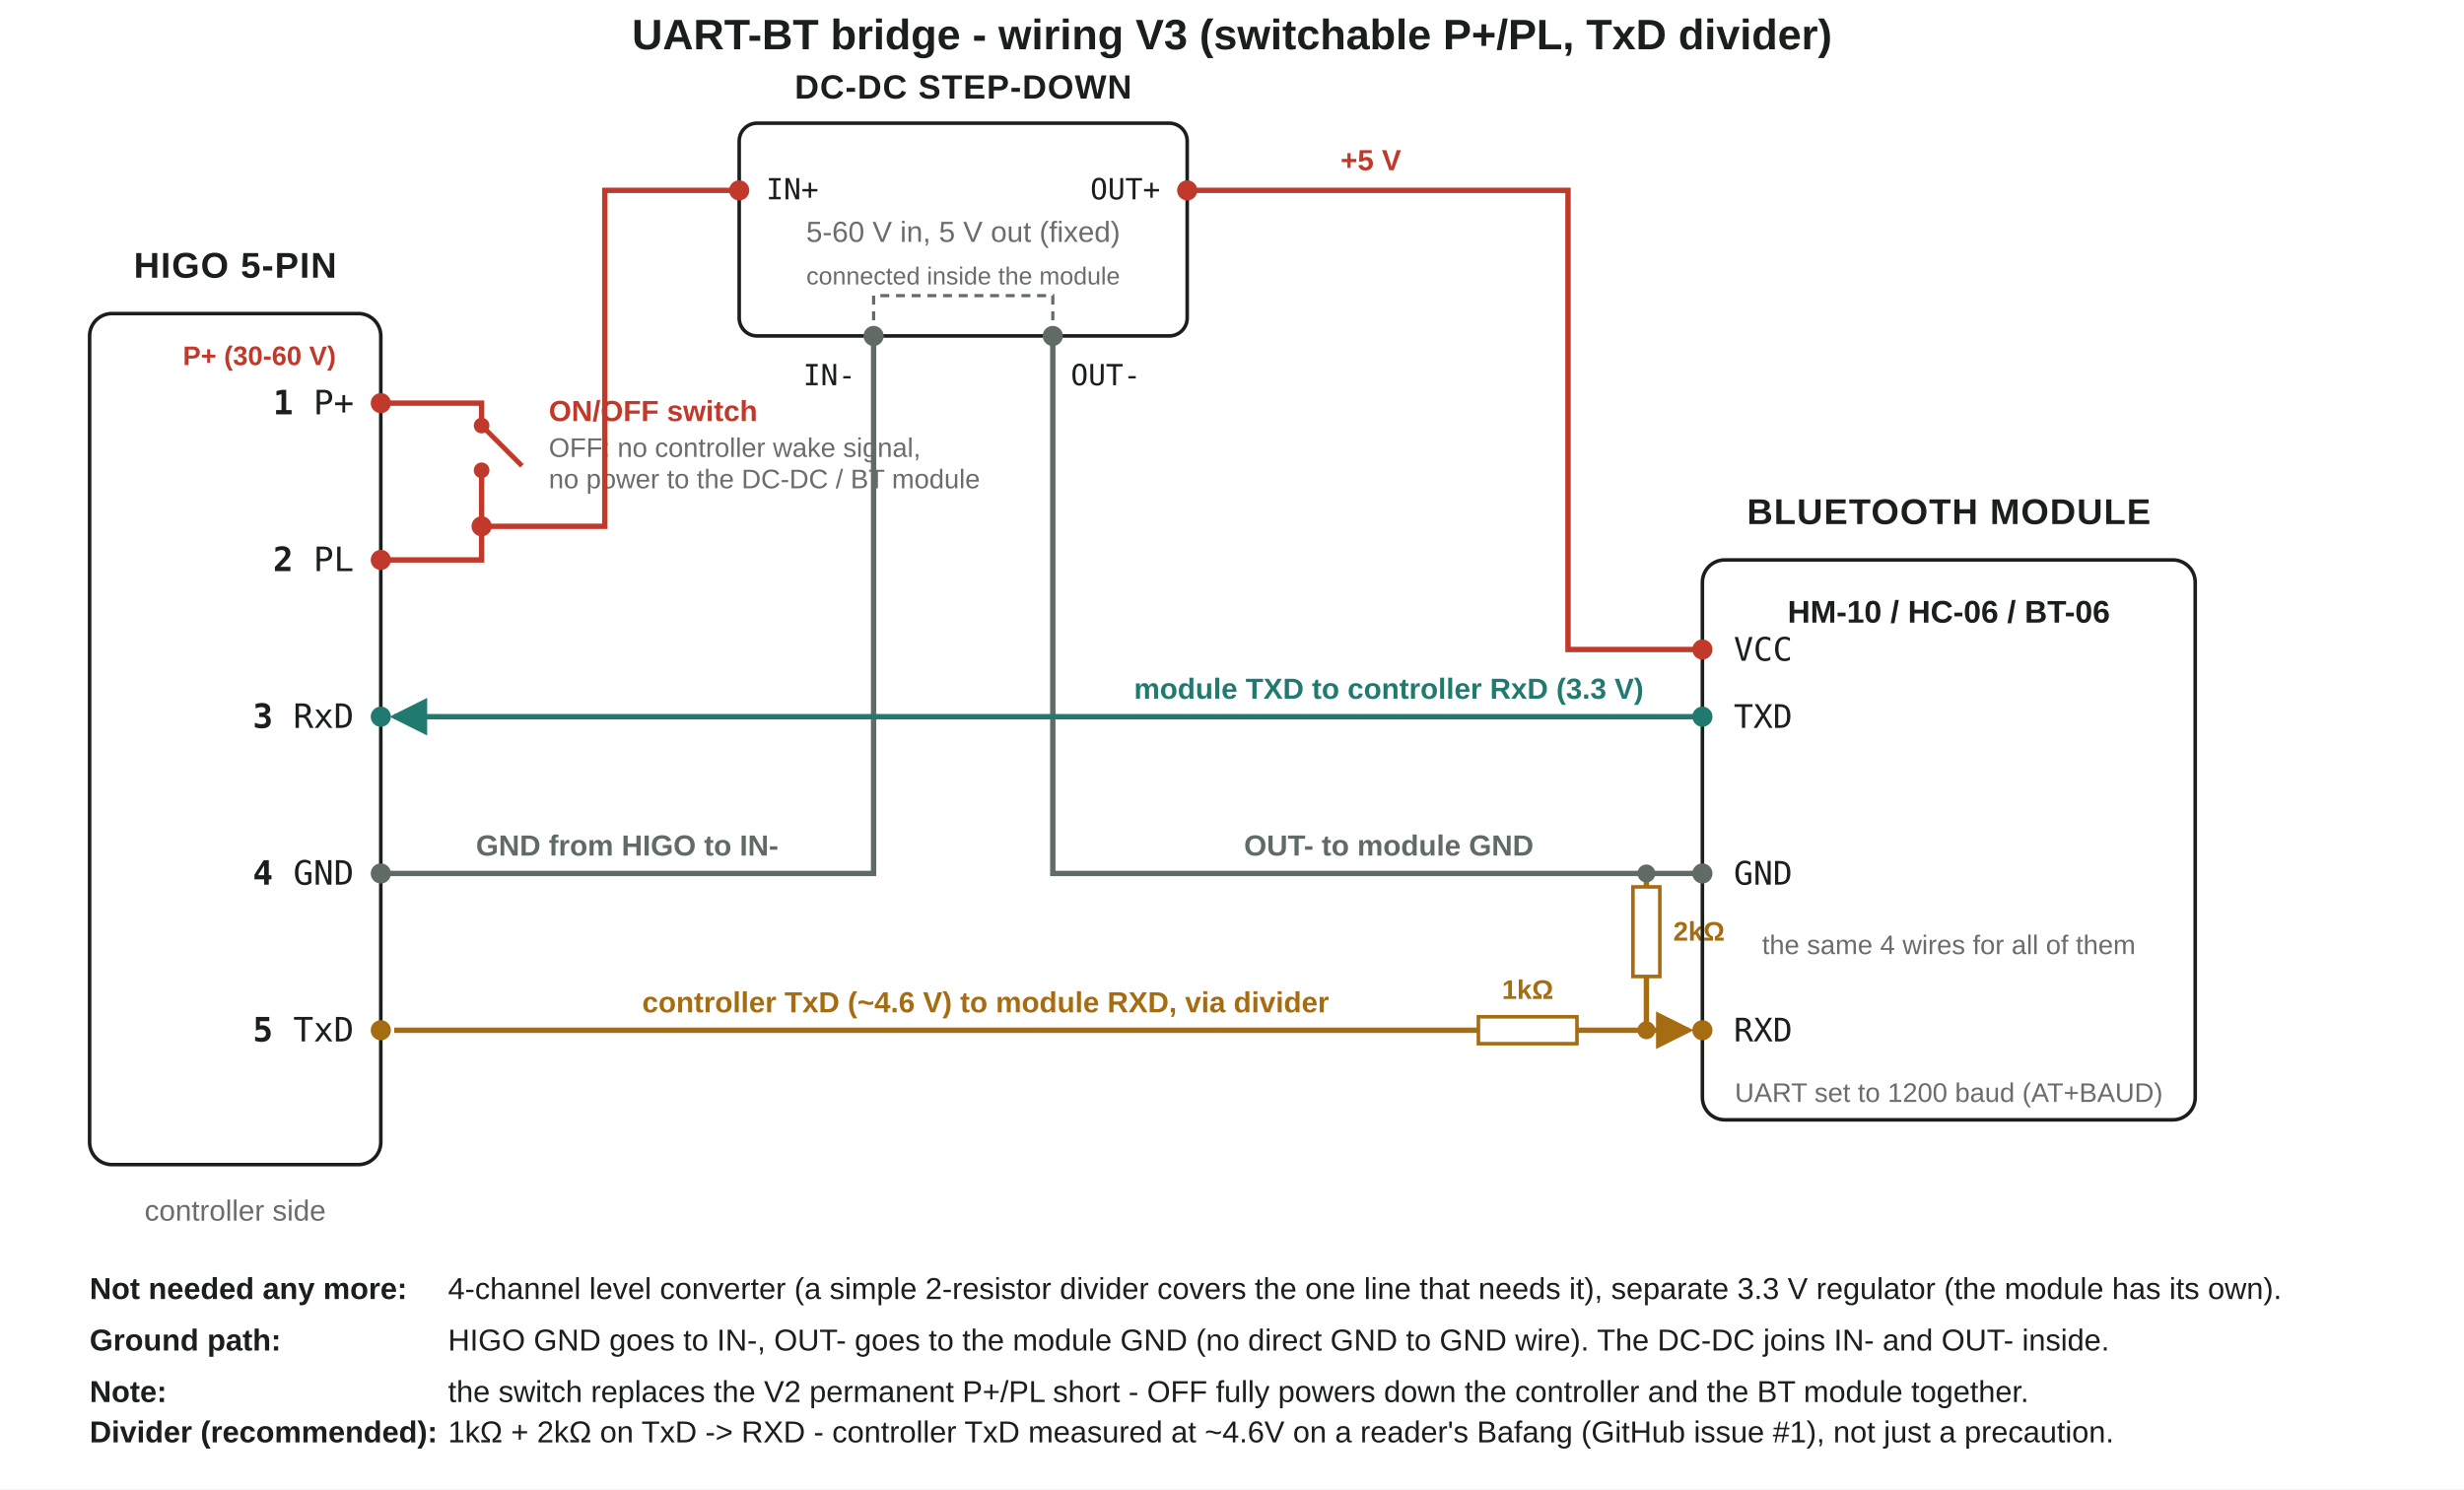
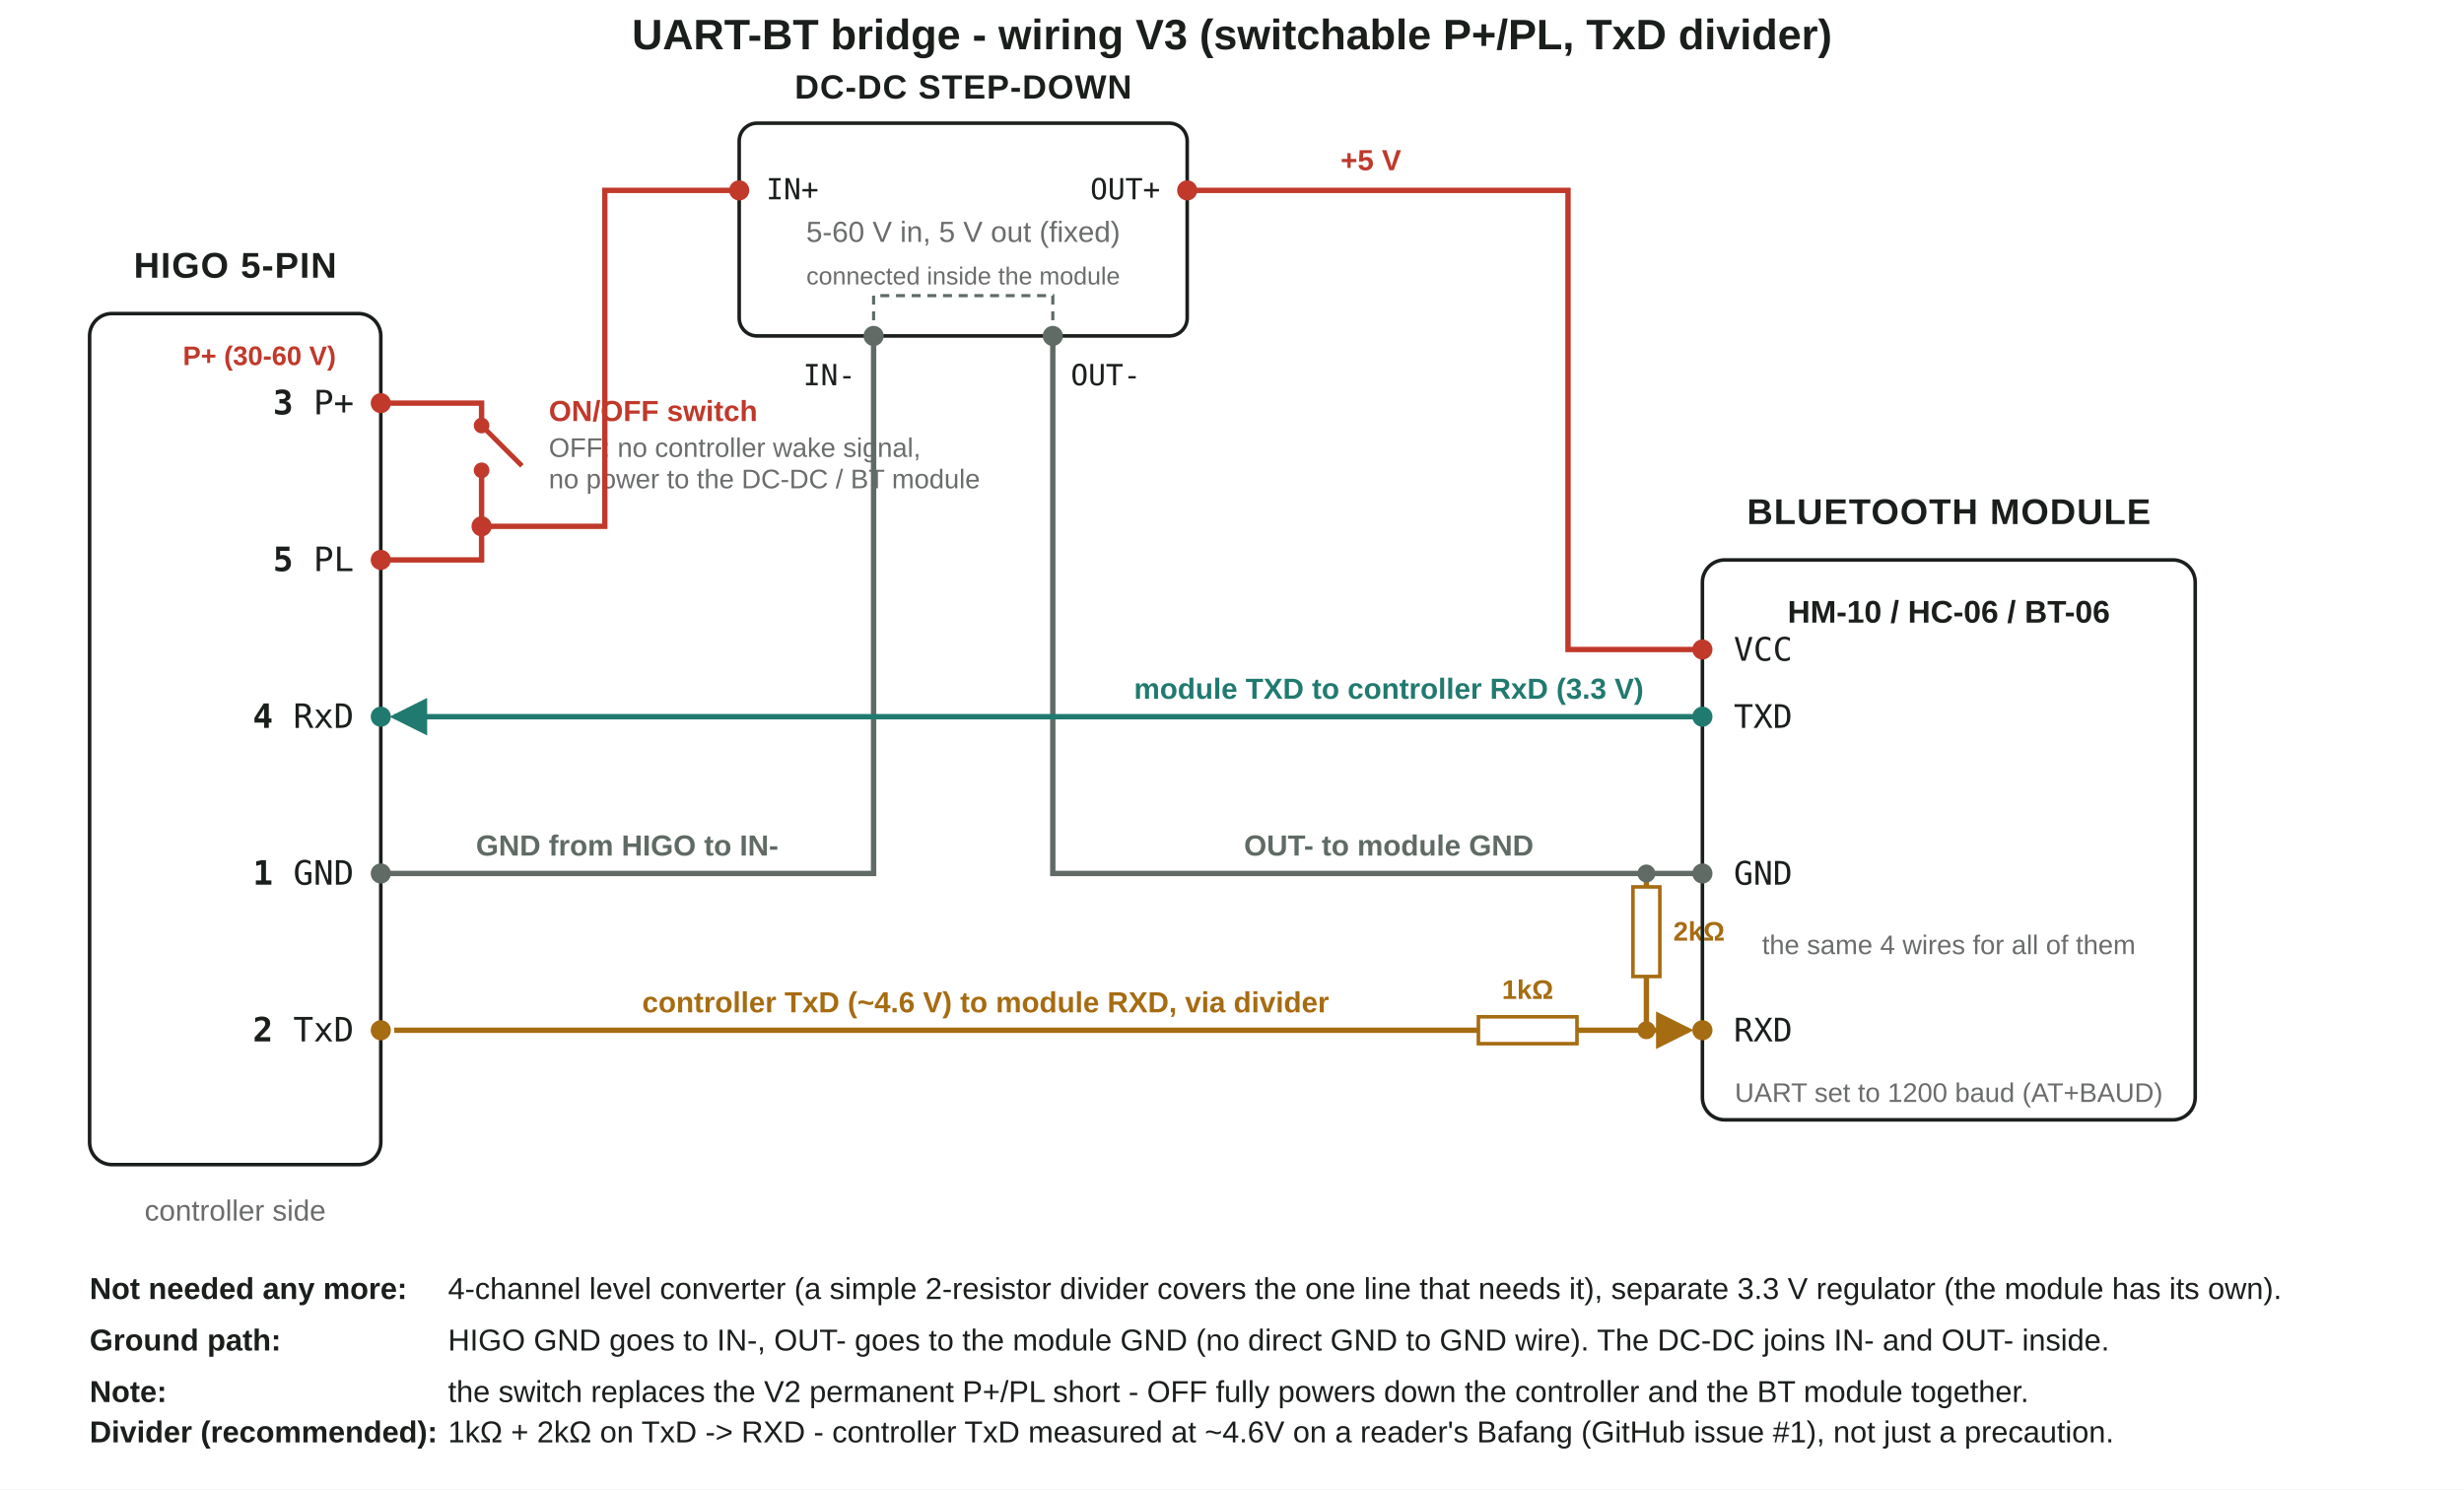
- <svg xmlns="http://www.w3.org/2000/svg" viewBox="0 0 1100 665" role="img" aria-label="Wiring diagram V3. Left: numbered HIGO 5-pin connector of the Bafang controller (1 P+, 2 PL, 3 RxD, 4 GND, 5 TxD). An ON/OFF switch sits between P+ and PL, replacing the permanent short of V2. The DC-DC step-down converter's IN+ pin is tapped from the switch's PL side, below the switch symbol, not directly from P+, so turning the switch off removes power from PL (the controller wake signal) and from the converter (and therefore the Bluetooth module) at the same time. A recommended 1k ohm series resistor plus a 2k ohm pull-down to ground form a voltage divider on the controller TxD to module RXD line, because the controller's TxD runs on its own 5V logic rail (measured at about 4.6 volts on a reader's Bafang controller, GitHub issue #1) and the divider brings that down to a safe level for the module's RXD input. When on, the converter's 5V output powers the VCC pin of the Bluetooth module (HM-10, HC-06 or BT-06). Controller GND goes to the converter IN- pin and the converter OUT- pin goes to the module GND, with no direct GND to GND wire, because IN- and OUT- are connected inside the non-isolated converter. The module TXD goes to the controller RxD directly, because that line is confirmed at 3.3V logic from the original programming cable. No level converter, no MOSFET, no 3.3V regulator.">
+ <svg xmlns="http://www.w3.org/2000/svg" viewBox="0 0 1100 665" role="img" aria-label="Wiring diagram V3. Left: numbered HIGO 5-pin connector of the Bafang controller (1 GND, 2 TxD, 3 P+, 4 RxD, 5 PL). An ON/OFF switch sits between P+ and PL, replacing the permanent short of V2. The DC-DC step-down converter's IN+ pin is tapped from the switch's PL side, below the switch symbol, not directly from P+, so turning the switch off removes power from PL (the controller wake signal) and from the converter (and therefore the Bluetooth module) at the same time. A recommended 1k ohm series resistor plus a 2k ohm pull-down to ground form a voltage divider on the controller TxD to module RXD line, because the controller's TxD runs on its own 5V logic rail (measured at about 4.6 volts on a reader's Bafang controller, GitHub issue #1) and the divider brings that down to a safe level for the module's RXD input. When on, the converter's 5V output powers the VCC pin of the Bluetooth module (HM-10, HC-06 or BT-06). Controller GND goes to the converter IN- pin and the converter OUT- pin goes to the module GND, with no direct GND to GND wire, because IN- and OUT- are connected inside the non-isolated converter. The module TXD goes to the controller RxD directly, because that line is confirmed at 3.3V logic from the original programming cable. No level converter, no MOSFET, no 3.3V regulator.">
  <rect x="0" y="0" width="1100" height="665" fill="#ffffff" />
  <defs>
    <marker id="arrTx" viewBox="0 0 8 8" refX="7" refY="4" markerWidth="7" markerHeight="7" orient="auto">
      <path d="M0,0 L8,4 L0,8 z" fill="#a66c12" />
    </marker>
    <marker id="arrRx" viewBox="0 0 8 8" refX="7" refY="4" markerWidth="7" markerHeight="7" orient="auto">
      <path d="M0,0 L8,4 L0,8 z" fill="#217a70" />
    </marker>
  </defs>
  <g font-family="Segoe UI, Arial, Helvetica, sans-serif" fill="#1b1f1c">
    <text x="550" y="22" text-anchor="middle" font-size="19" font-weight="700">UART-BT bridge - wiring V3 (switchable P+/PL, TxD divider)</text>
    <rect x="40" y="140" width="130" height="380" rx="10" fill="none" stroke="#1b1f1c" stroke-width="1.6" />
    <text x="105" y="124" text-anchor="middle" font-size="16" font-weight="700" letter-spacing="0.03em">HIGO 5-PIN</text>
    <g font-size="15" font-family="ui-monospace, Consolas, monospace">
      <circle cx="170" cy="180" r="4.5" fill="#c0392b" />
      <text x="158" y="185" text-anchor="end">
-         <tspan font-weight="700">1</tspan>  P+</text>
+         <tspan font-weight="700">3</tspan>  P+</text>
      <circle cx="170" cy="250" r="4.5" fill="#c0392b" />
      <text x="158" y="255" text-anchor="end">
-         <tspan font-weight="700">2</tspan>  PL</text>
+         <tspan font-weight="700">5</tspan>  PL</text>
      <circle cx="170" cy="320" r="4.5" fill="#217a70" />
      <text x="158" y="325" text-anchor="end">
-         <tspan font-weight="700">3</tspan>  RxD</text>
+         <tspan font-weight="700">4</tspan>  RxD</text>
      <circle cx="170" cy="390" r="4.5" fill="#5f6b64" />
      <text x="158" y="395" text-anchor="end">
-         <tspan font-weight="700">4</tspan>  GND</text>
+         <tspan font-weight="700">1</tspan>  GND</text>
      <circle cx="170" cy="460" r="4.5" fill="#a66c12" />
      <text x="158" y="465" text-anchor="end">
-         <tspan font-weight="700">5</tspan>  TxD</text>
+         <tspan font-weight="700">2</tspan>  TxD</text>
    </g>
    <text x="105" y="545" text-anchor="middle" font-size="13" fill-opacity="0.65">controller side</text>
    <text x="150" y="163" text-anchor="end" font-size="12" fill="#c0392b" font-weight="600">P+ (30-60 V)</text>
    <path d="M170,180 H215 V190" fill="none" stroke="#c0392b" stroke-width="2.4" />
    <circle cx="215" cy="190" r="3.5" fill="#c0392b" />
    <path d="M215,190 L233,208" fill="none" stroke="#c0392b" stroke-width="2.2" />
    <circle cx="215" cy="210" r="3.5" fill="#c0392b" />
    <path d="M215,210 V235" fill="none" stroke="#c0392b" stroke-width="2.4" />
    <circle cx="215" cy="235" r="4.5" fill="#c0392b" />
    <path d="M215,235 V250 H170" fill="none" stroke="#c0392b" stroke-width="2.4" />
    <text x="245" y="188" font-size="13" fill="#c0392b" font-weight="600">ON/OFF switch</text>
    <text x="245" y="204" font-size="12" fill-opacity="0.65">OFF: no controller wake signal,</text>
    <text x="245" y="218" font-size="12" fill-opacity="0.65">no power to the DC-DC / BT module</text>
    <path d="M215,235 H270 V85 H330" fill="none" stroke="#c0392b" stroke-width="2.4" />
    <rect x="330" y="55" width="200" height="95" rx="8" fill="none" stroke="#1b1f1c" stroke-width="1.6" />
    <text x="430" y="44" text-anchor="middle" font-size="15" font-weight="700" letter-spacing="0.03em">DC-DC STEP-DOWN</text>
    <text x="430" y="108" text-anchor="middle" font-size="13" fill-opacity="0.65">5-60 V in, 5 V out (fixed)</text>
    <g font-size="13" font-family="ui-monospace, Consolas, monospace">
      <circle cx="330" cy="85" r="4.5" fill="#c0392b" />
      <text x="342" y="89">IN+</text>
      <circle cx="530" cy="85" r="4.5" fill="#c0392b" />
      <text x="518" y="89" text-anchor="end">OUT+</text>
      <circle cx="390" cy="150" r="4.5" fill="#5f6b64" />
      <circle cx="470" cy="150" r="4.5" fill="#5f6b64" />
      <text x="382" y="172" text-anchor="end">IN-</text>
      <text x="478" y="172">OUT-</text>
    </g>
    <path d="M390,150 V132 H470 V150" fill="none" stroke="#5f6b64" stroke-width="1.4" stroke-dasharray="4 3" />
    <text x="430" y="127" text-anchor="middle" font-size="11" fill-opacity="0.65">connected inside the module</text>
    <path d="M530,85 H700 V290 H760" fill="none" stroke="#c0392b" stroke-width="2.4" />
    <text x="612" y="76" text-anchor="middle" font-size="13" fill="#c0392b" font-weight="600">+5 V</text>
    <path d="M170,390 H390 V150" fill="none" stroke="#5f6b64" stroke-width="2.4" />
    <path d="M470,150 V390 H760" fill="none" stroke="#5f6b64" stroke-width="2.4" />
    <text x="280" y="382" text-anchor="middle" font-size="13" fill="#5f6b64" font-weight="600">GND from HIGO to IN-</text>
    <text x="620" y="382" text-anchor="middle" font-size="13" fill="#5f6b64" font-weight="600">OUT- to module GND</text>
    <path d="M760,320 H176" fill="none" stroke="#217a70" stroke-width="2.4" marker-end="url(#arrRx)" />
    <text x="620" y="312" text-anchor="middle" font-size="13" fill="#217a70" font-weight="600">module TXD to controller RxD  (3.3 V)</text>
    <path d="M176,460 H660" fill="none" stroke="#a66c12" stroke-width="2.4" />
    <path d="M704,460 H754" fill="none" stroke="#a66c12" stroke-width="2.4" marker-end="url(#arrTx)" />
    <text x="440" y="452" text-anchor="middle" font-size="13" fill="#a66c12" font-weight="600">controller TxD (~4.6 V) to module RXD, via divider</text>
    <rect x="660" y="454" width="44" height="12" fill="#ffffff" stroke="#a66c12" stroke-width="1.6" />
    <text x="682" y="446" text-anchor="middle" font-size="12" fill="#a66c12" font-weight="600">1kΩ</text>
    <circle cx="735" cy="460" r="4" fill="#a66c12" />
    <path d="M735,460 V436" fill="none" stroke="#a66c12" stroke-width="2.4" />
    <rect x="729" y="396" width="12" height="40" fill="#ffffff" stroke="#a66c12" stroke-width="1.6" />
    <path d="M735,396 V390" fill="none" stroke="#a66c12" stroke-width="2.4" />
    <circle cx="735" cy="390" r="4" fill="#5f6b64" />
    <text x="747" y="420" font-size="12" fill="#a66c12" font-weight="600">2kΩ</text>
    <rect x="760" y="250" width="220" height="250" rx="10" fill="none" stroke="#1b1f1c" stroke-width="1.6" />
    <text x="870" y="234" text-anchor="middle" font-size="16" font-weight="700" letter-spacing="0.03em">BLUETOOTH MODULE</text>
    <text x="870" y="278" text-anchor="middle" font-size="14" font-weight="600">HM-10 / HC-06 / BT-06</text>
    <text x="870" y="426" text-anchor="middle" font-size="12" fill-opacity="0.65">the same 4 wires for all of them</text>
    <g font-size="14.5" font-family="ui-monospace, Consolas, monospace">
      <circle cx="760" cy="290" r="4.5" fill="#c0392b" />
      <text x="774" y="295">VCC</text>
      <circle cx="760" cy="320" r="4.5" fill="#217a70" />
      <text x="774" y="325">TXD</text>
      <circle cx="760" cy="390" r="4.5" fill="#5f6b64" />
      <text x="774" y="395">GND</text>
      <circle cx="760" cy="460" r="4.5" fill="#a66c12" />
      <text x="774" y="465">RXD</text>
    </g>
    <text x="870" y="492" text-anchor="middle" font-size="12" fill-opacity="0.65">UART set to 1200 baud (AT+BAUD)</text>
    <g font-size="13.5">
      <text x="40" y="580" font-weight="700">Not needed any more:</text>
      <text x="200" y="580">4-channel level converter (a simple 2-resistor divider covers the one line that needs it), separate 3.3 V regulator (the module has its own).</text>
      <text x="40" y="603" font-weight="700">Ground path:</text>
      <text x="200" y="603">HIGO GND goes to IN-, OUT- goes to the module GND (no direct GND to GND wire). The DC-DC joins IN- and OUT- inside.</text>
      <text x="40" y="626" font-weight="700">Note:</text>
      <text x="200" y="626">the switch replaces the V2 permanent P+/PL short - OFF fully powers down the controller and the BT module together.</text>
      <text x="40" y="644" font-weight="700">Divider (recommended):</text>
      <text x="200" y="644">1kΩ + 2kΩ on TxD -&gt; RXD - controller TxD measured at ~4.6V on a reader's Bafang (GitHub issue #1), not just a precaution.</text>
    </g>
  </g>
</svg>
